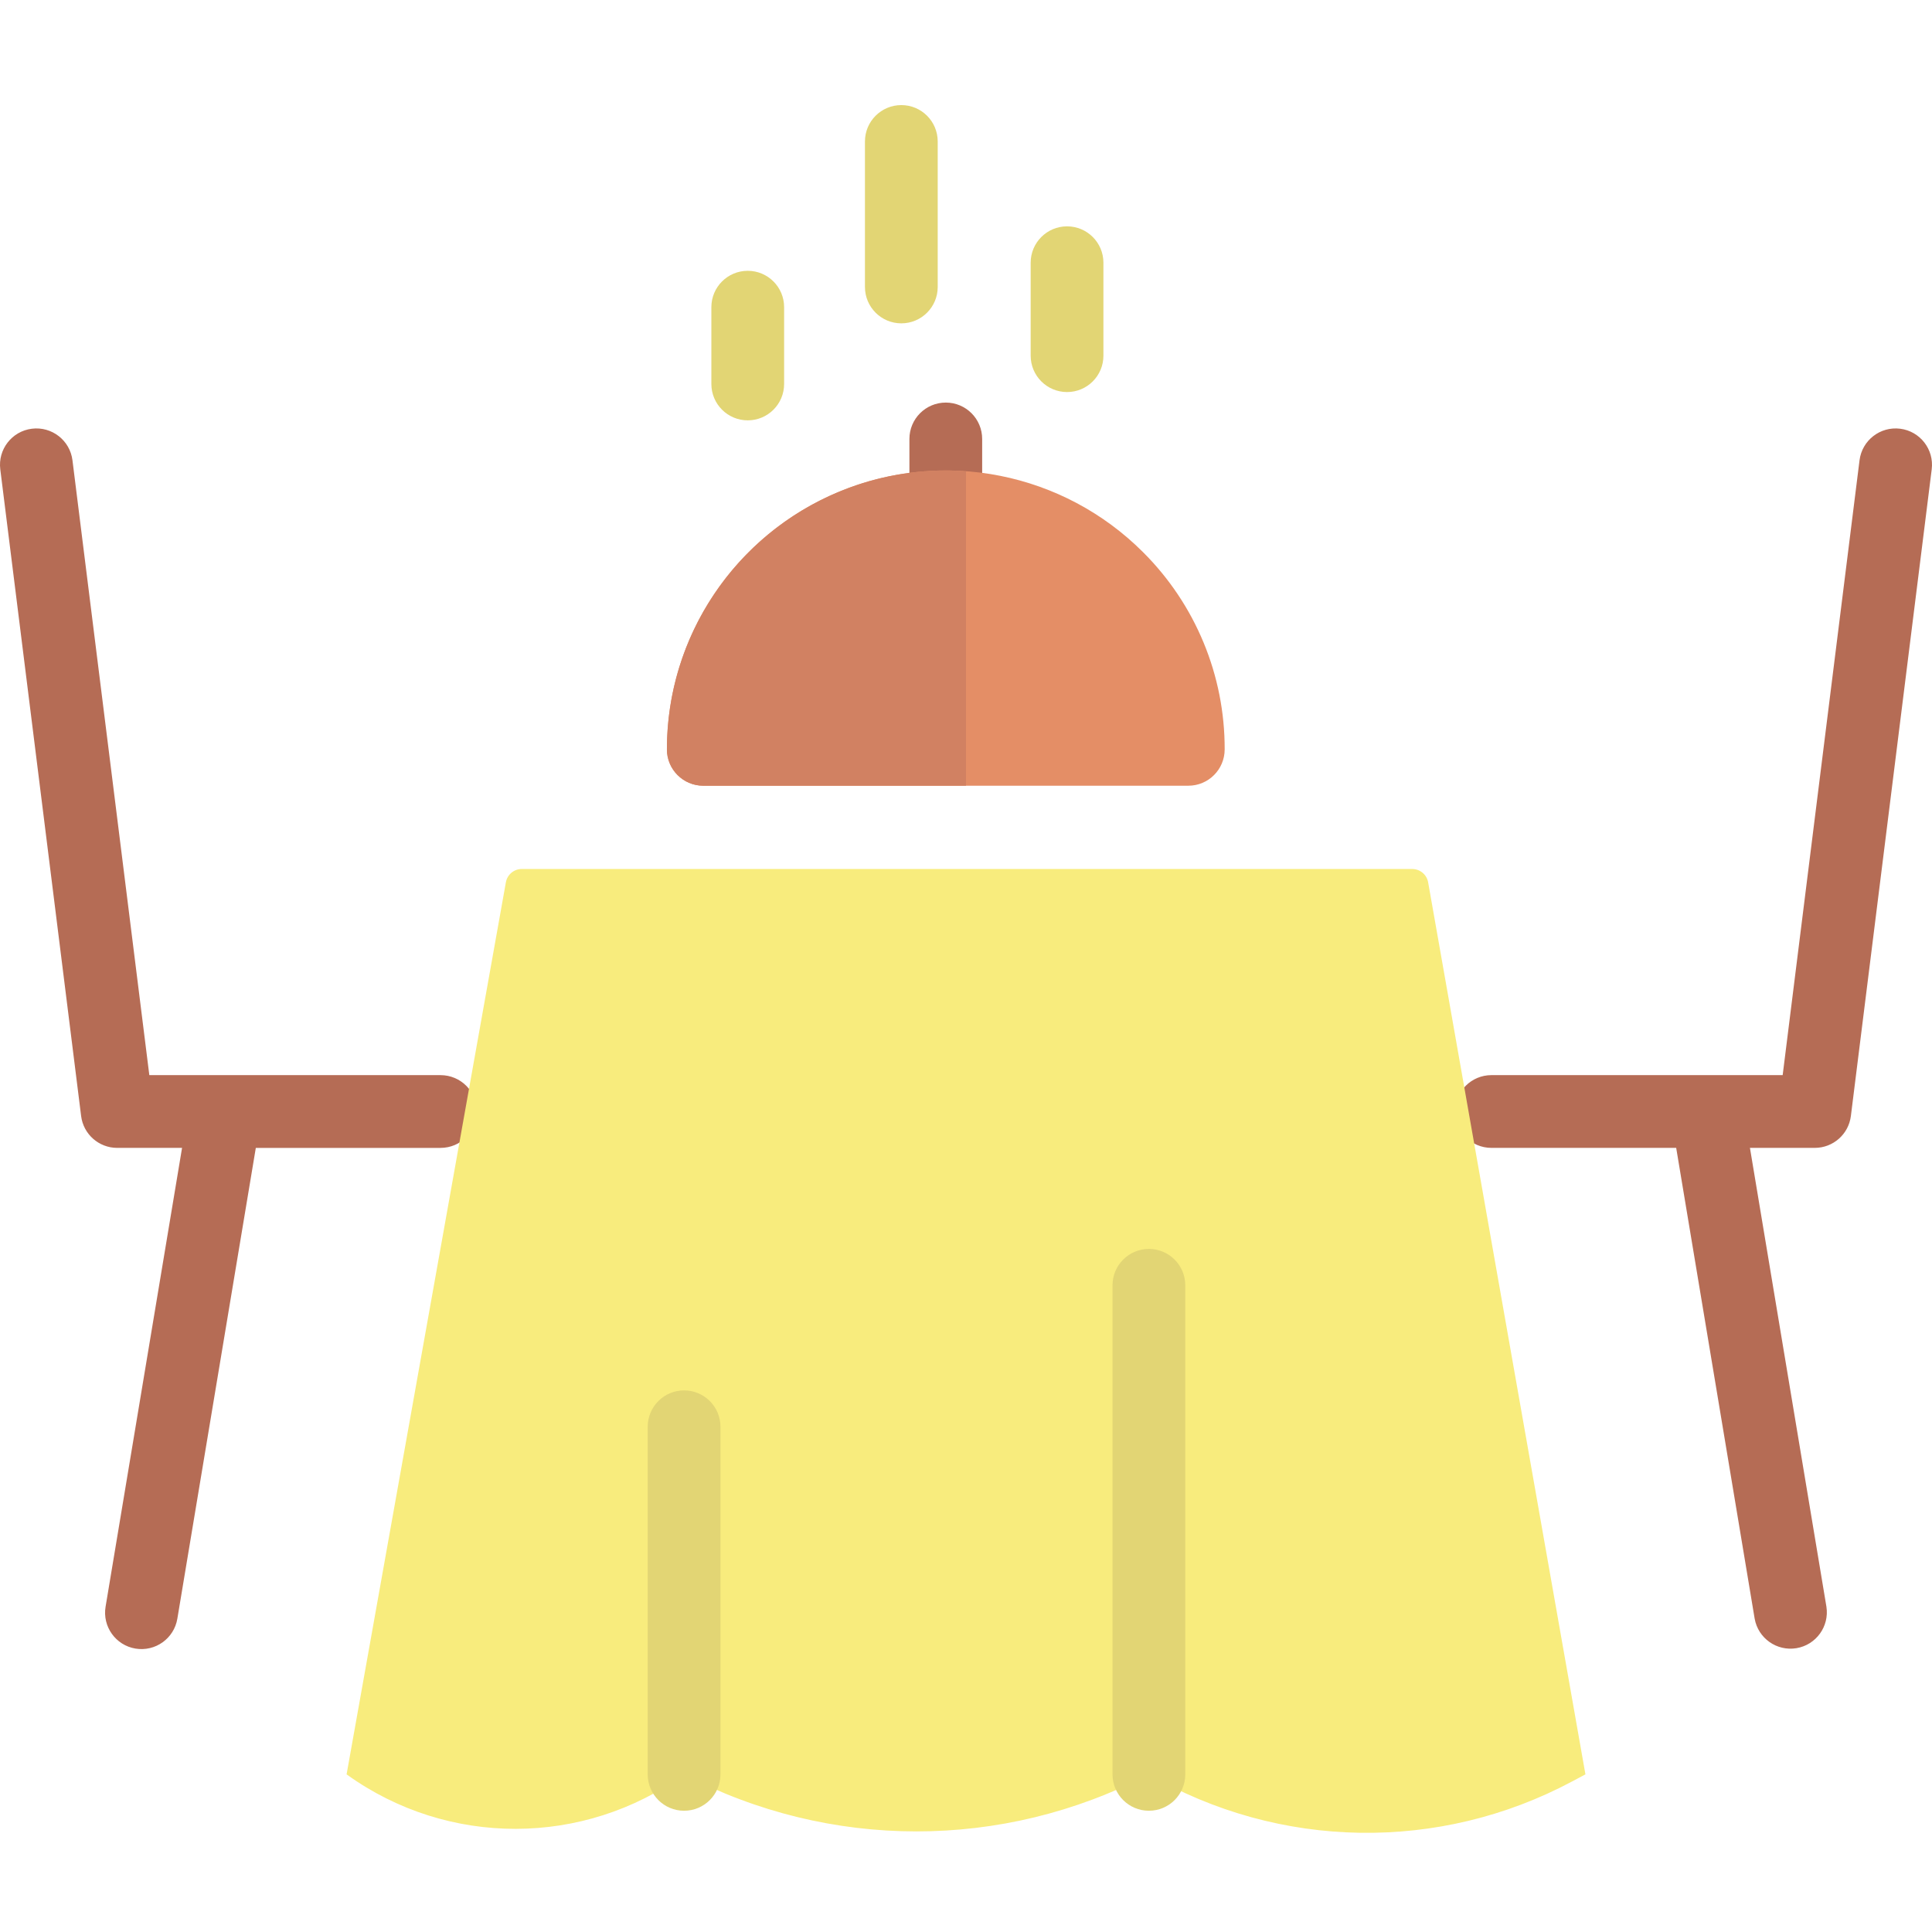
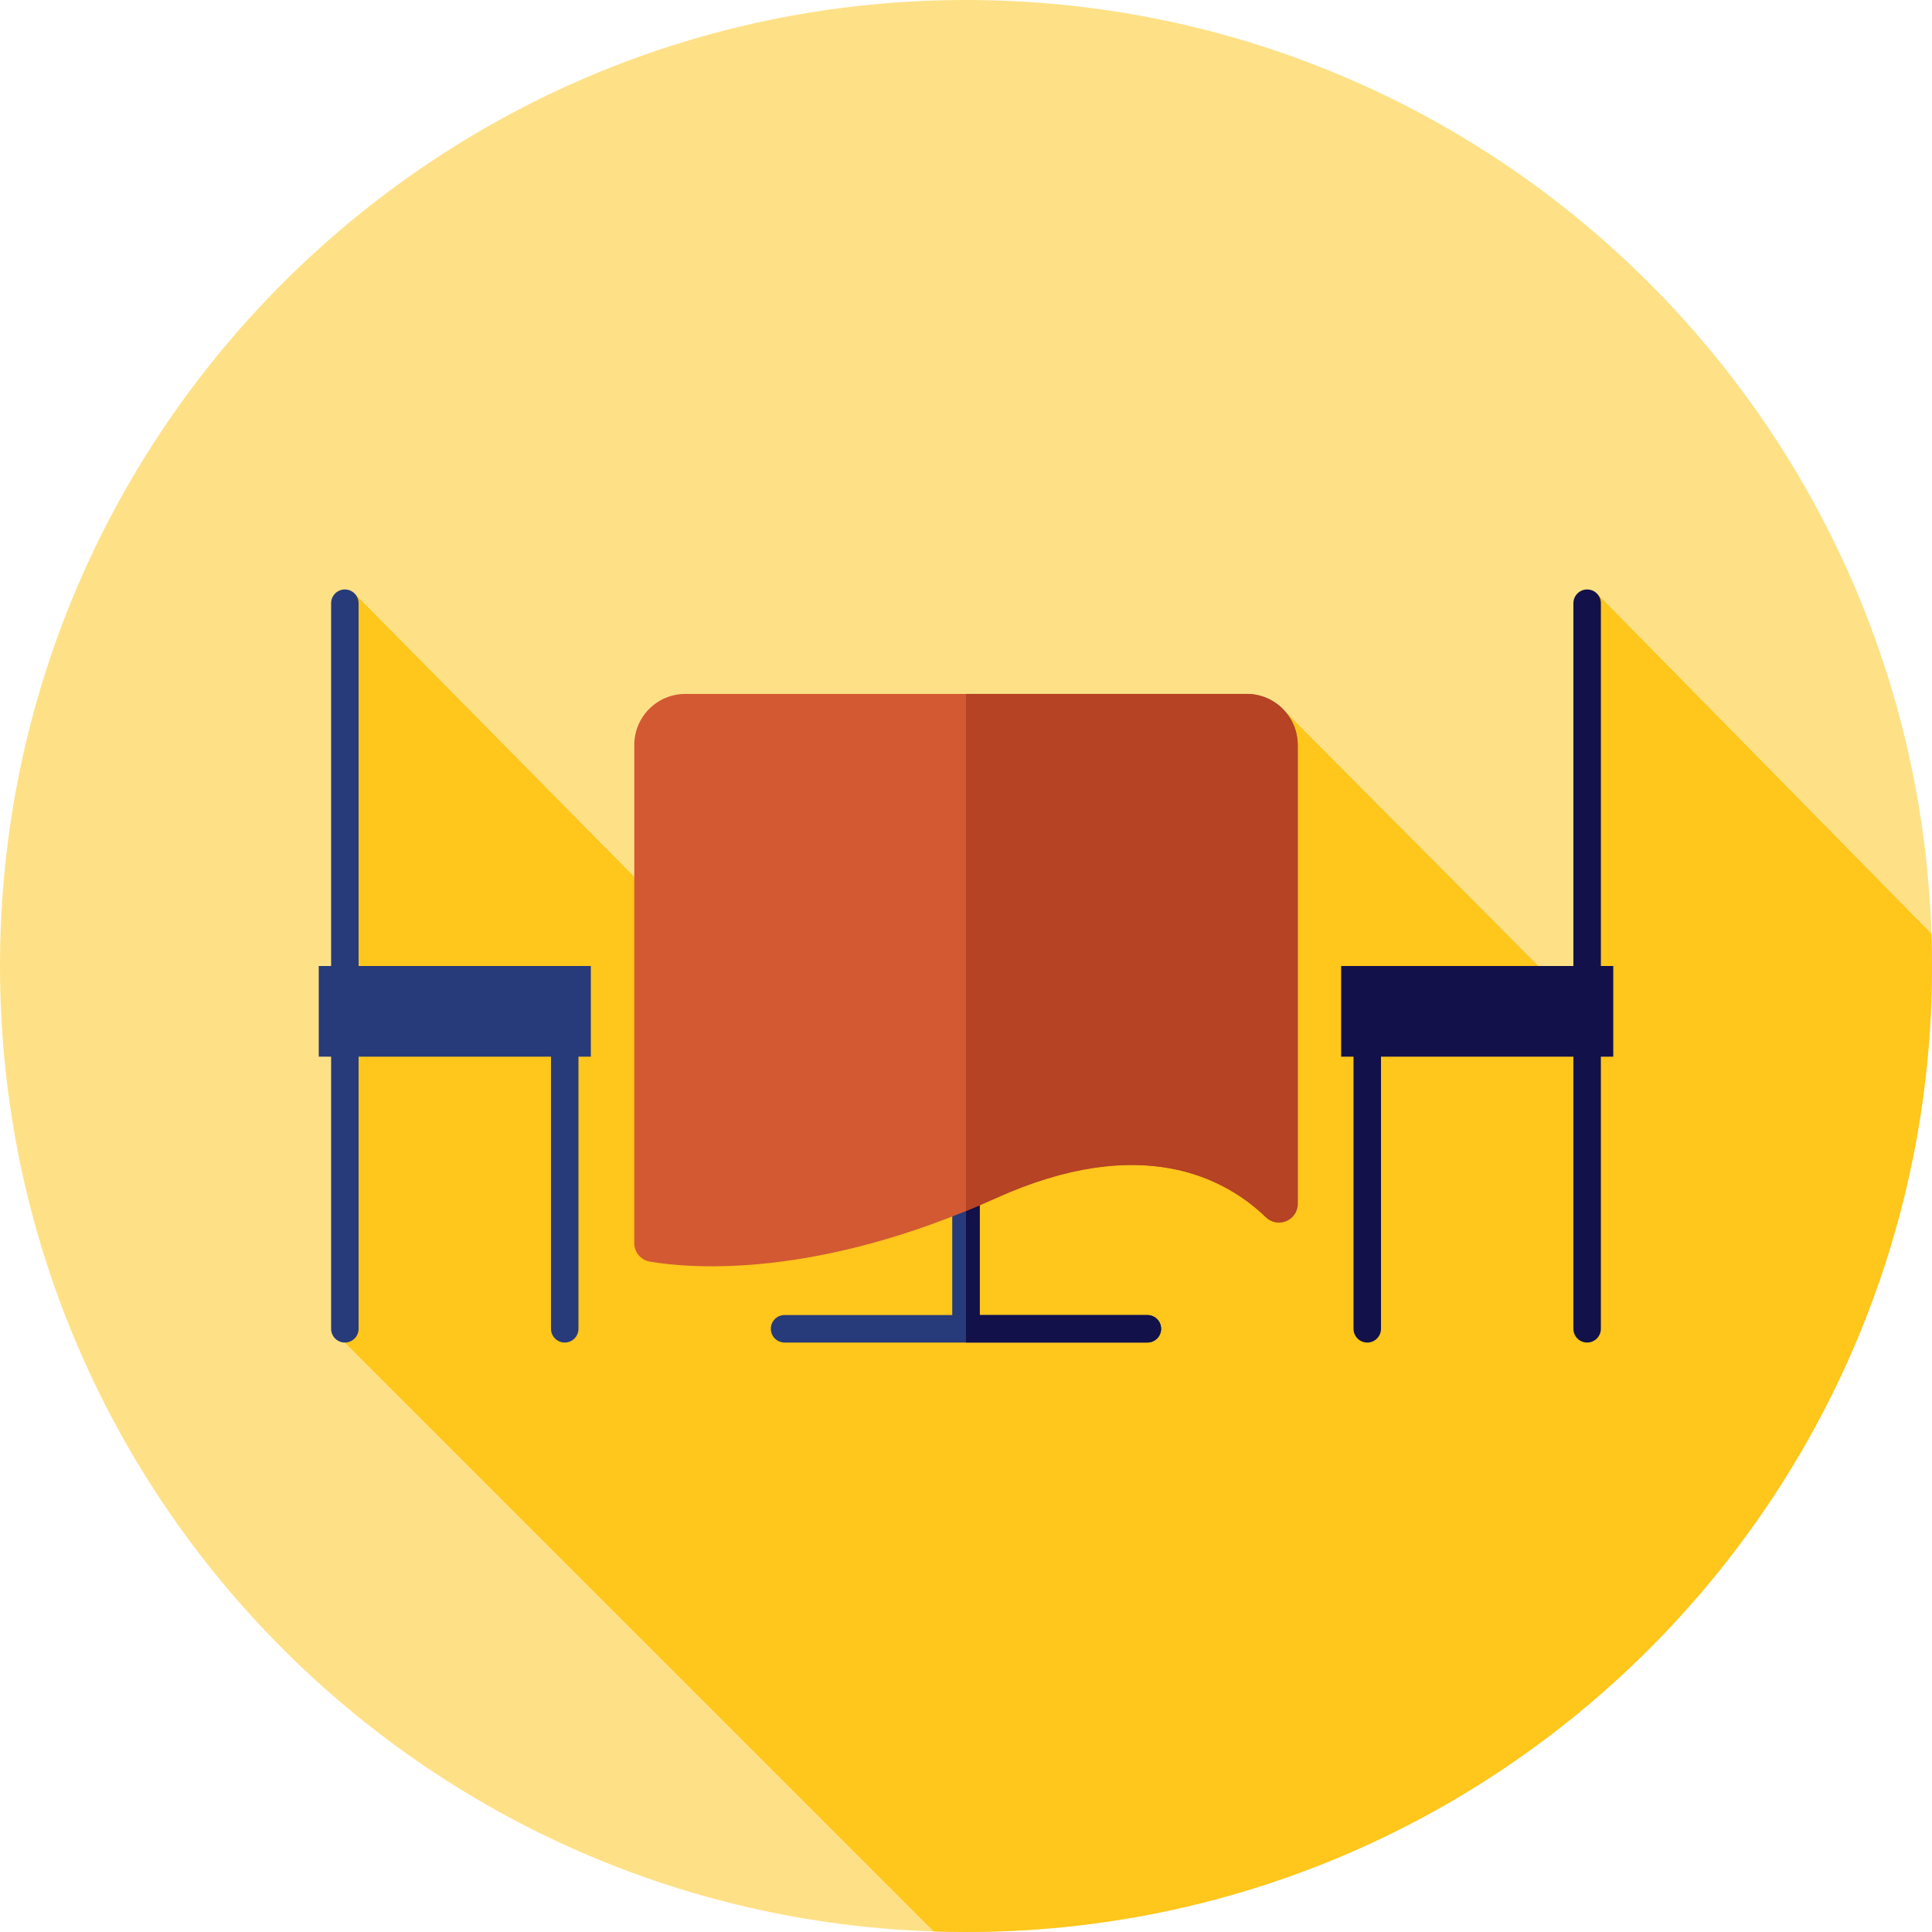
- <svg xmlns="http://www.w3.org/2000/svg" height="477pt" viewBox="0 -25 478 477" width="477pt">
-   <g fill="#b56c55">
-     <path d="m234 108.898c-4.969 0-9-4.027-9-9v-16.797c0-4.973 4.031-9 9-9 4.973 0 9 4.027 9 9v16.797c0 4.973-4.027 9-9 9zm0 0" />
-     <path d="m109 240.5h-72.055l-19.016-152.117c-.613-4.93-5.113-8.43-10.047-7.812-4.93.613-8.43 5.113-7.812 10.047l20 160c.562 4.504 4.391 7.883 8.93 7.883h16.043l-18.922 113.52c-.816 4.906 2.496 9.543 7.398 10.359 4.906.816 9.543-2.496 10.359-7.398l19.414-116.48h45.707c4.973 0 9-4.031 9-9s-4.027-9-9-9zm0 0" />
-     <path d="m470.117 80.57c-4.934-.617-9.43 2.883-10.047 7.812l-19.016 152.117h-72.055c-4.969 0-9 4.031-9 9s4.031 9 9 9h45.711l19.414 116.48c.863 4.855 5.473 8.109 10.34 7.301 4.863-.812 8.168-5.387 7.414-10.262l-18.922-113.52h16.043c4.539 0 8.367-3.379 8.93-7.883l20-160c.617-4.934-2.883-9.43-7.812-10.047zm0 0" />
-   </g>
-   <path d="m284.25 413.5-.16.078c-35.992 18.742-78.871 18.711-114.84-.078-24.859 17.922-58.383 17.977-83.301.141l-.199-.141 39.41-220.699c.34-1.91 2-3.301 3.938-3.301h220.301c1.941 0 3.602 1.391 3.941 3.301l38.914 220.699-3.254 1.73c-32.867 17.578-72.48 16.922-104.75-1.73zm0 0" fill="#f8ec7d" />
-   <path d="m169.25 422.5c-4.969 0-9-4.031-9-9v-86c0-4.969 4.031-9 9-9 4.973 0 9 4.031 9 9v86c0 4.969-4.027 9-9 9zm0 0" fill="#e2d574" />
-   <path d="m284.25 422.5c-4.969 0-9-4.031-9-9v-121c0-4.969 4.031-9 9-9 4.973 0 9 4.031 9 9v121c0 4.969-4.027 9-9 9zm0 0" fill="#e2d574" />
-   <path d="m282.793 111.105c-19.734-19.73-49.414-25.633-75.195-14.953-25.785 10.68-42.594 35.84-42.598 63.746 0 4.973 4.031 9 9 9h120c4.973 0 9-4.027 9-9 .047-18.309-7.227-35.875-20.207-48.793zm0 0" fill="#e48e66" />
-   <path d="m264 71.5c-4.969 0-9-4.031-9-9v-23c0-4.969 4.031-9 9-9 4.973 0 9 4.031 9 9v23c0 4.969-4.027 9-9 9zm0 0" fill="#e2d574" />
-   <path d="m223 54.5c-4.969 0-9-4.031-9-9v-36c0-4.969 4.031-9 9-9 4.973 0 9 4.031 9 9v36c0 4.969-4.027 9-9 9zm0 0" fill="#e2d574" />
-   <path d="m185 78.5c-4.969 0-9-4.031-9-9v-19c0-4.969 4.031-9 9-9 4.973 0 9 4.031 9 9v19c0 4.969-4.027 9-9 9zm0 0" fill="#e2d574" />
-   <path d="m239 91.098c-1.656-.117-3.32-.199-5-.199-38.09.043-68.957 30.91-69 69 0 4.969 4.031 9 9 9h65zm0 0" fill="#d18162" />
+ <svg xmlns="http://www.w3.org/2000/svg" version="1.1" id="Layer_1" x="0px" y="0px" viewBox="0 0 512 512" style="enable-background:new 0 0 512 512;" xml:space="preserve">
+   <circle style="fill:#FEE187;" cx="256" cy="256" r="256" />
+   <path style="fill:#FFC61B;" d="M512,256c0-2.863-0.064-5.711-0.157-8.552l-88.633-90.14l-1.16,113.13l-81.463-81.879  l-130.586,86.266L94.142,157.496L88.293,299.43l5.33,4.446l-2.234,51.91l156.057,156.057c2.841,0.093,5.689,0.157,8.552,0.157  C397.384,512,512,397.384,512,256z" />
+   <path style="fill:#273B7A;" d="M156.579,256H95.032v-96.144c0-2.012-1.631-3.643-3.643-3.643s-3.641,1.631-3.641,3.643V256h-3.277  v24.036h3.277v72.108c0,2.012,1.631,3.643,3.641,3.643c2.012,0,3.643-1.631,3.643-3.643v-72.108h50.985v72.108  c0,2.012,1.631,3.643,3.641,3.643c2.012,0,3.643-1.631,3.643-3.643v-72.108h3.277V256H156.579z" />
+   <path style="fill:#121149;" d="M427.529,256h-3.277v-96.144c0-2.012-1.631-3.643-3.643-3.643s-3.643,1.631-3.643,3.643V256h-61.547  v24.036h3.277v72.108c0,2.012,1.631,3.643,3.643,3.643s3.641-1.631,3.641-3.643v-72.108h50.984v72.108  c0,2.012,1.631,3.643,3.643,3.643s3.643-1.631,3.643-3.643v-72.108h3.279V256z" />
+   <path style="fill:#273B7A;" d="M304.071,348.501h-44.43v-68.467c0-2.012-1.631-3.643-3.643-3.643s-3.643,1.631-3.643,3.643v68.467  h-44.43c-2.012,0-3.643,1.631-3.643,3.643s1.631,3.643,3.643,3.643h96.144c2.012,0,3.641-1.631,3.641-3.643  C307.714,350.132,306.083,348.501,304.071,348.501z" />
+   <path style="fill:#121149;" d="M304.071,348.501h-44.43v-68.467c0-2.012-1.631-3.641-3.641-3.643v79.391h48.071  c2.012,0,3.641-1.631,3.641-3.643C307.714,350.132,306.083,348.501,304.071,348.501z" />
+   <path style="fill:#D35933;" d="M343.912,319.002V197.429c0-7.475-6.06-13.534-13.534-13.534H181.624  c-7.475,0-13.534,6.06-13.534,13.534v132.01c0,2.42,1.738,4.503,4.125,4.905c11.145,1.877,44.258,4.574,91.779-16.849  c38.369-17.298,60.606-5.394,71.483,5.082C338.642,325.627,343.912,323.4,343.912,319.002z" />
+   <path style="fill:#B54324;" d="M330.378,183.892H256v137.03c2.619-1.071,5.279-2.205,7.992-3.429  c38.369-17.298,60.606-5.394,71.483,5.082c3.167,3.051,8.437,0.824,8.437-3.574V197.429  C343.912,189.952,337.853,183.892,330.378,183.892z" />
+   <g>
+ </g>
+   <g>
+ </g>
+   <g>
+ </g>
+   <g>
+ </g>
+   <g>
+ </g>
+   <g>
+ </g>
+   <g>
+ </g>
+   <g>
+ </g>
+   <g>
+ </g>
+   <g>
+ </g>
+   <g>
+ </g>
+   <g>
+ </g>
+   <g>
+ </g>
+   <g>
+ </g>
+   <g>
+ </g>
</svg>
